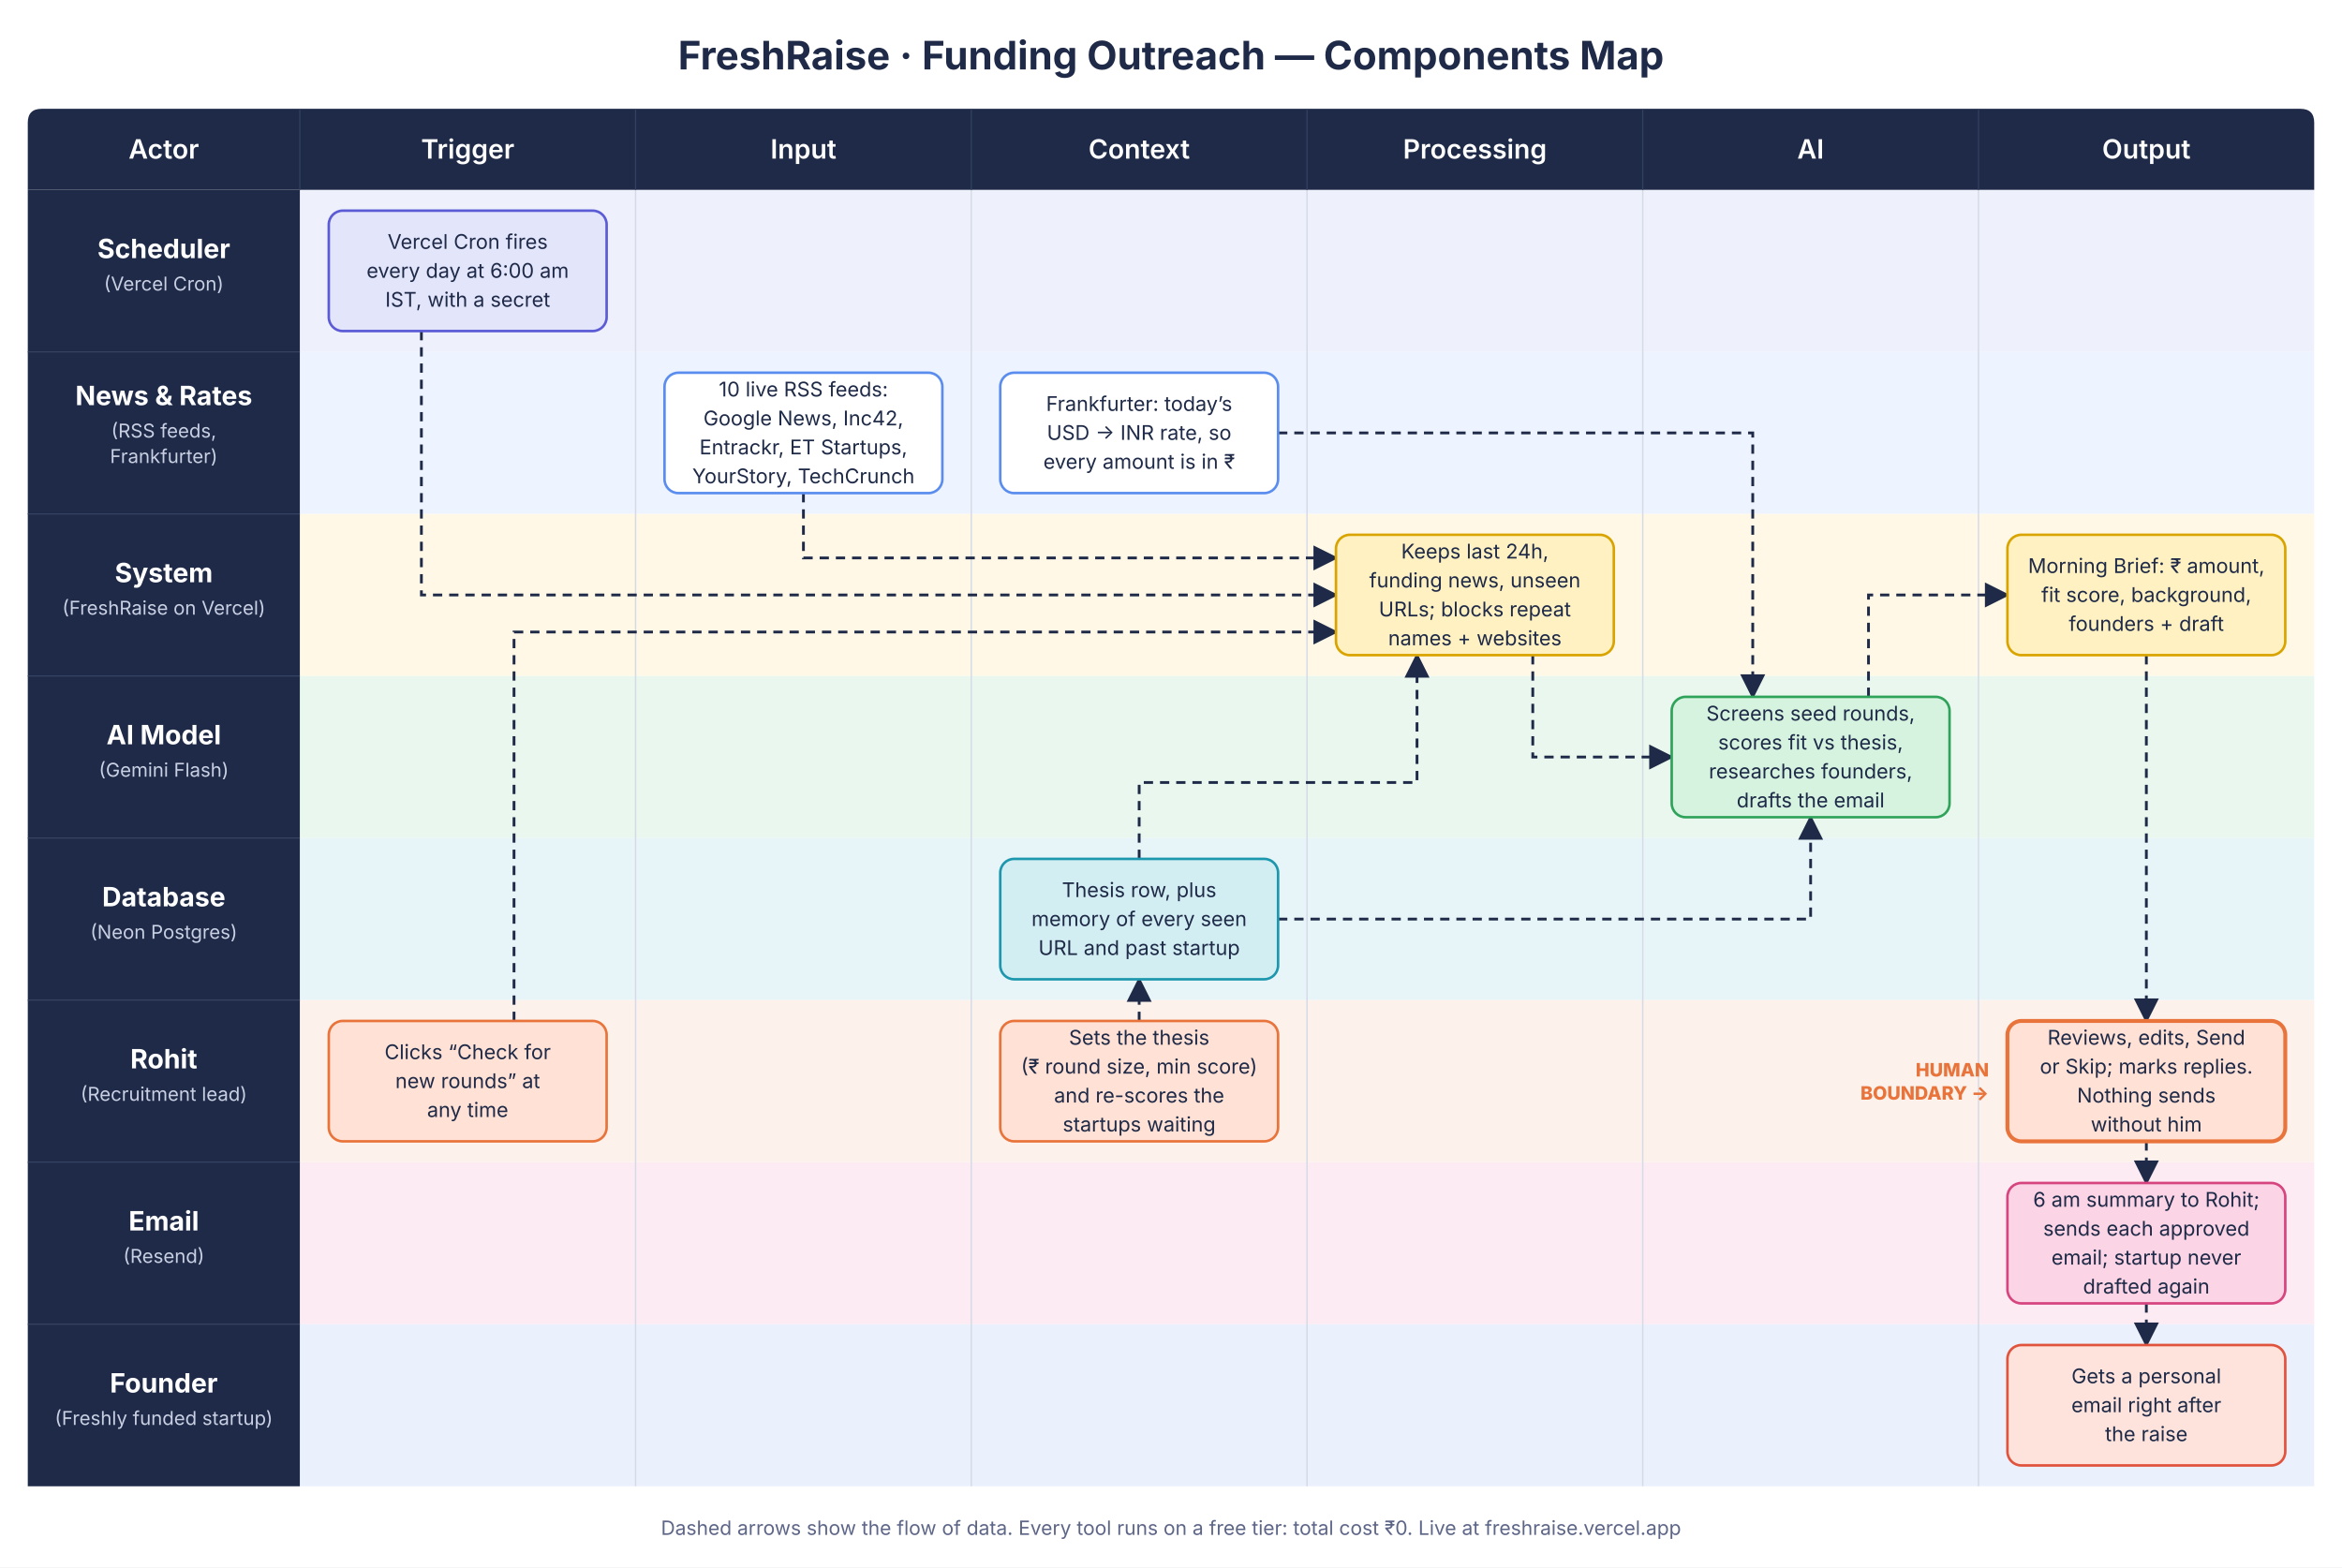
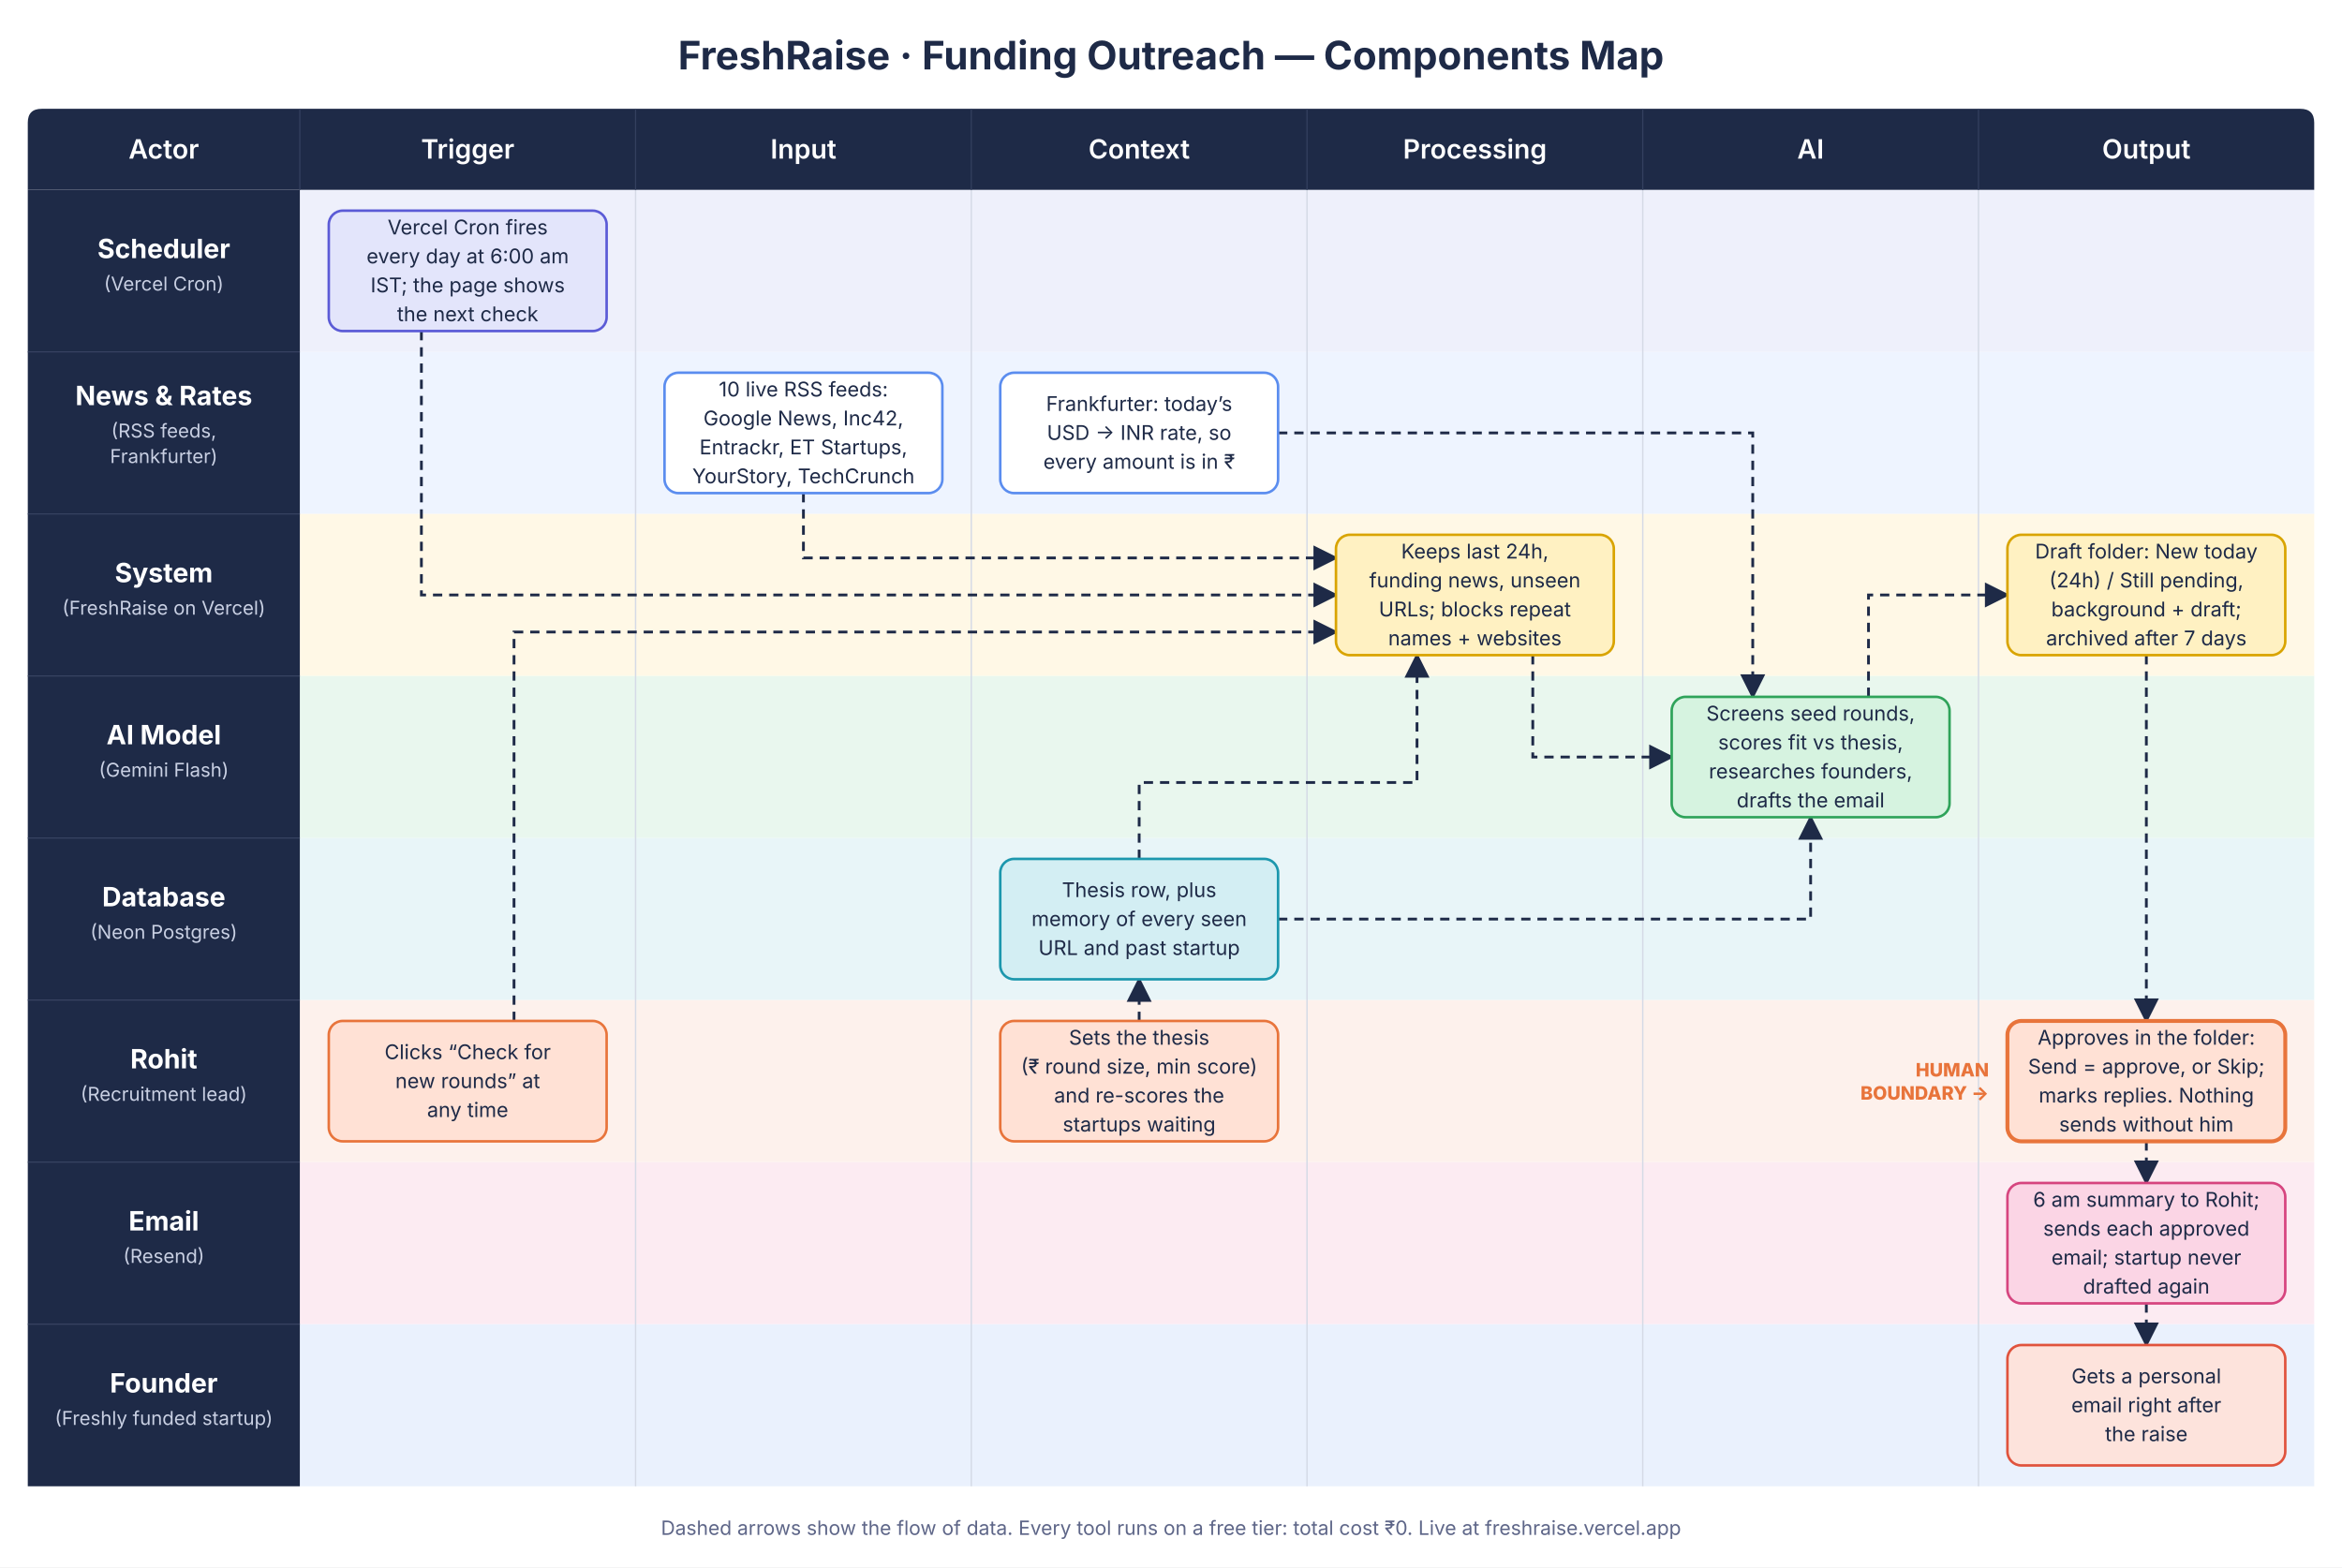
<svg xmlns="http://www.w3.org/2000/svg" viewBox="0 0 2023 1354" width="2023" height="1354" font-family="'Segoe UI', 'Inter', 'Helvetica Neue', Arial, sans-serif">
  <defs>
    <marker id="head" viewBox="0 0 10 10" refX="9" refY="5" markerWidth="9" markerHeight="9" orient="auto-start-reverse">
      <path d="M0 0 L10 5 L0 10Z" fill="#1e2a47" />
    </marker>
  </defs>
  <rect width="2023" height="1354" fill="#ffffff" />
  <text x="1011.5" y="60" text-anchor="middle" font-size="34" font-weight="700" fill="#1e2a47">FreshRaise · Funding Outreach — Components Map</text>
  <rect x="259" y="164" width="1740" height="140" fill="#eef0fb" />
  <rect x="24" y="164" width="235" height="140" fill="#1e2a47" />
  <text x="141.5" y="223" text-anchor="middle" font-size="23" font-weight="700" fill="#ffffff">Scheduler</text>
  <text x="141.5" y="251" text-anchor="middle" font-size="16.5" fill="#c9d0e3">(Vercel Cron)</text>
  <rect x="259" y="304" width="1740" height="140" fill="#eef4ff" />
  <rect x="24" y="304" width="235" height="140" fill="#1e2a47" />
  <line x1="24" y1="304" x2="259" y2="304" stroke="#34405f" stroke-width="1" />
  <text x="141.5" y="350" text-anchor="middle" font-size="23" font-weight="700" fill="#ffffff">News &amp; Rates</text>
  <text x="141.5" y="378" text-anchor="middle" font-size="16.5" fill="#c9d0e3">(RSS feeds,</text>
  <text x="141.5" y="400" text-anchor="middle" font-size="16.5" fill="#c9d0e3">Frankfurter)</text>
  <rect x="259" y="444" width="1740" height="140" fill="#fff8e6" />
  <rect x="24" y="444" width="235" height="140" fill="#1e2a47" />
  <line x1="24" y1="444" x2="259" y2="444" stroke="#34405f" stroke-width="1" />
  <text x="141.5" y="503" text-anchor="middle" font-size="23" font-weight="700" fill="#ffffff">System</text>
  <text x="141.5" y="531" text-anchor="middle" font-size="16.5" fill="#c9d0e3">(FreshRaise on Vercel)</text>
  <rect x="259" y="584" width="1740" height="140" fill="#e9f7ee" />
  <rect x="24" y="584" width="235" height="140" fill="#1e2a47" />
  <line x1="24" y1="584" x2="259" y2="584" stroke="#34405f" stroke-width="1" />
  <text x="141.5" y="643" text-anchor="middle" font-size="23" font-weight="700" fill="#ffffff">AI Model</text>
  <text x="141.5" y="671" text-anchor="middle" font-size="16.5" fill="#c9d0e3">(Gemini Flash)</text>
  <rect x="259" y="724" width="1740" height="140" fill="#e8f5f8" />
  <rect x="24" y="724" width="235" height="140" fill="#1e2a47" />
  <line x1="24" y1="724" x2="259" y2="724" stroke="#34405f" stroke-width="1" />
  <text x="141.5" y="783" text-anchor="middle" font-size="23" font-weight="700" fill="#ffffff">Database</text>
  <text x="141.5" y="811" text-anchor="middle" font-size="16.5" fill="#c9d0e3">(Neon Postgres)</text>
  <rect x="259" y="864" width="1740" height="140" fill="#fdf1ec" />
  <rect x="24" y="864" width="235" height="140" fill="#1e2a47" />
  <line x1="24" y1="864" x2="259" y2="864" stroke="#34405f" stroke-width="1" />
  <text x="141.5" y="923" text-anchor="middle" font-size="23" font-weight="700" fill="#ffffff">Rohit</text>
  <text x="141.5" y="951" text-anchor="middle" font-size="16.5" fill="#c9d0e3">(Recruitment lead)</text>
  <rect x="259" y="1004" width="1740" height="140" fill="#fcebf2" />
  <rect x="24" y="1004" width="235" height="140" fill="#1e2a47" />
  <line x1="24" y1="1004" x2="259" y2="1004" stroke="#34405f" stroke-width="1" />
  <text x="141.5" y="1063" text-anchor="middle" font-size="23" font-weight="700" fill="#ffffff">Email</text>
  <text x="141.5" y="1091" text-anchor="middle" font-size="16.5" fill="#c9d0e3">(Resend)</text>
  <rect x="259" y="1144" width="1740" height="140" fill="#eaf1fd" />
  <rect x="24" y="1144" width="235" height="140" fill="#1e2a47" />
  <line x1="24" y1="1144" x2="259" y2="1144" stroke="#34405f" stroke-width="1" />
  <text x="141.5" y="1203" text-anchor="middle" font-size="23" font-weight="700" fill="#ffffff">Founder</text>
  <text x="141.5" y="1231" text-anchor="middle" font-size="16.5" fill="#c9d0e3">(Freshly funded startup)</text>
  <line x1="549" y1="94" x2="549" y2="1284" stroke="#d5dae6" stroke-width="1.2" />
  <line x1="839" y1="94" x2="839" y2="1284" stroke="#d5dae6" stroke-width="1.2" />
  <line x1="1129" y1="94" x2="1129" y2="1284" stroke="#d5dae6" stroke-width="1.2" />
  <line x1="1419" y1="94" x2="1419" y2="1284" stroke="#d5dae6" stroke-width="1.2" />
  <line x1="1709" y1="94" x2="1709" y2="1284" stroke="#d5dae6" stroke-width="1.2" />
  <path d="M36 94 H1987 Q1999 94 1999 106 V164 H24 V106 Q24 94 36 94Z" fill="#1e2a47" />
  <text x="141.5" y="137" text-anchor="middle" font-size="23" font-weight="600" fill="#ffffff">Actor</text>
  <line x1="259" y1="94" x2="259" y2="164" stroke="#34405f" stroke-width="1" />
  <text x="404" y="137" text-anchor="middle" font-size="23" font-weight="600" fill="#ffffff">Trigger</text>
  <line x1="549" y1="94" x2="549" y2="164" stroke="#34405f" stroke-width="1" />
  <text x="694" y="137" text-anchor="middle" font-size="23" font-weight="600" fill="#ffffff">Input</text>
  <line x1="839" y1="94" x2="839" y2="164" stroke="#34405f" stroke-width="1" />
  <text x="984" y="137" text-anchor="middle" font-size="23" font-weight="600" fill="#ffffff">Context</text>
  <line x1="1129" y1="94" x2="1129" y2="164" stroke="#34405f" stroke-width="1" />
  <text x="1274" y="137" text-anchor="middle" font-size="23" font-weight="600" fill="#ffffff">Processing</text>
  <line x1="1419" y1="94" x2="1419" y2="164" stroke="#34405f" stroke-width="1" />
  <text x="1564" y="137" text-anchor="middle" font-size="23" font-weight="600" fill="#ffffff">AI</text>
  <line x1="1709" y1="94" x2="1709" y2="164" stroke="#34405f" stroke-width="1" />
  <text x="1854" y="137" text-anchor="middle" font-size="23" font-weight="600" fill="#ffffff">Output</text>
  <path d="M364 286 L364 514 L1154 514" fill="none" stroke="#1e2a47" stroke-width="2.4" stroke-dasharray="8 6" marker-end="url(#head)" />
  <path d="M694 426 L694 482 L1154 482" fill="none" stroke="#1e2a47" stroke-width="2.4" stroke-dasharray="8 6" marker-end="url(#head)" />
  <path d="M444 882 L444 546 L1154 546" fill="none" stroke="#1e2a47" stroke-width="2.4" stroke-dasharray="8 6" marker-end="url(#head)" />
  <path d="M1104 374 L1514 374 L1514 602" fill="none" stroke="#1e2a47" stroke-width="2.4" stroke-dasharray="8 6" marker-end="url(#head)" />
  <path d="M1324 566 L1324 654 L1444 654" fill="none" stroke="#1e2a47" stroke-width="2.4" stroke-dasharray="8 6" marker-end="url(#head)" />
  <path d="M984 742 L984 676 L1224 676 L1224 566" fill="none" stroke="#1e2a47" stroke-width="2.4" stroke-dasharray="8 6" marker-end="url(#head)" />
  <path d="M1104 794 L1564 794 L1564 706" fill="none" stroke="#1e2a47" stroke-width="2.4" stroke-dasharray="8 6" marker-end="url(#head)" />
  <path d="M984 882 L984 846" fill="none" stroke="#1e2a47" stroke-width="2.4" stroke-dasharray="8 6" marker-end="url(#head)" />
  <path d="M1614 602 L1614 514 L1734 514" fill="none" stroke="#1e2a47" stroke-width="2.4" stroke-dasharray="8 6" marker-end="url(#head)" />
  <path d="M1854 566 L1854 882" fill="none" stroke="#1e2a47" stroke-width="2.4" stroke-dasharray="8 6" marker-end="url(#head)" />
  <path d="M1854 986 L1854 1022" fill="none" stroke="#1e2a47" stroke-width="2.4" stroke-dasharray="8 6" marker-end="url(#head)" />
  <path d="M1854 1126 L1854 1162" fill="none" stroke="#1e2a47" stroke-width="2.4" stroke-dasharray="8 6" marker-end="url(#head)" />
  <rect x="284" y="182" width="240" height="104" rx="12" fill="#e3e5fb" stroke="#5b5bd6" stroke-width="2.2" />
-   <text x="404" y="215" text-anchor="middle" font-size="17.5" fill="#1e2a47">Vercel Cron fires</text>
-   <text x="404" y="240" text-anchor="middle" font-size="17.5" fill="#1e2a47">every day at 6:00 am</text>
-   <text x="404" y="265" text-anchor="middle" font-size="17.5" fill="#1e2a47">IST, with a secret</text>
+   <text x="404" y="202.5" text-anchor="middle" font-size="17.5" fill="#1e2a47">Vercel Cron fires</text>
+   <text x="404" y="227.5" text-anchor="middle" font-size="17.5" fill="#1e2a47">every day at 6:00 am</text>
+   <text x="404" y="252.5" text-anchor="middle" font-size="17.5" fill="#1e2a47">IST; the page shows</text>
+   <text x="404" y="277.5" text-anchor="middle" font-size="17.5" fill="#1e2a47">the next check</text>
  <rect x="284" y="882" width="240" height="104" rx="12" fill="#ffe1d5" stroke="#e8743b" stroke-width="2.2" />
  <text x="404" y="915" text-anchor="middle" font-size="17.5" fill="#1e2a47">Clicks “Check for</text>
  <text x="404" y="940" text-anchor="middle" font-size="17.5" fill="#1e2a47">new rounds” at</text>
  <text x="404" y="965" text-anchor="middle" font-size="17.5" fill="#1e2a47">any time</text>
  <rect x="574" y="322" width="240" height="104" rx="12" fill="#ffffff" stroke="#5b8def" stroke-width="2.2" />
  <text x="694" y="342.5" text-anchor="middle" font-size="17.5" fill="#1e2a47">10 live RSS feeds:</text>
  <text x="694" y="367.5" text-anchor="middle" font-size="17.5" fill="#1e2a47">Google News, Inc42,</text>
  <text x="694" y="392.5" text-anchor="middle" font-size="17.5" fill="#1e2a47">Entrackr, ET Startups,</text>
  <text x="694" y="417.5" text-anchor="middle" font-size="17.5" fill="#1e2a47">YourStory, TechCrunch</text>
  <rect x="864" y="322" width="240" height="104" rx="12" fill="#ffffff" stroke="#5b8def" stroke-width="2.2" />
  <text x="984" y="355" text-anchor="middle" font-size="17.5" fill="#1e2a47">Frankfurter: today’s</text>
  <text x="984" y="380" text-anchor="middle" font-size="17.5" fill="#1e2a47">USD → INR rate, so</text>
  <text x="984" y="405" text-anchor="middle" font-size="17.5" fill="#1e2a47">every amount is in ₹</text>
  <rect x="864" y="742" width="240" height="104" rx="12" fill="#d3eef3" stroke="#1c97ad" stroke-width="2.2" />
  <text x="984" y="775" text-anchor="middle" font-size="17.5" fill="#1e2a47">Thesis row, plus</text>
  <text x="984" y="800" text-anchor="middle" font-size="17.5" fill="#1e2a47">memory of every seen</text>
  <text x="984" y="825" text-anchor="middle" font-size="17.5" fill="#1e2a47">URL and past startup</text>
  <rect x="864" y="882" width="240" height="104" rx="12" fill="#ffe1d5" stroke="#e8743b" stroke-width="2.2" />
  <text x="984" y="902.5" text-anchor="middle" font-size="17.5" fill="#1e2a47">Sets the thesis</text>
  <text x="984" y="927.5" text-anchor="middle" font-size="17.5" fill="#1e2a47">(₹ round size, min score)</text>
  <text x="984" y="952.5" text-anchor="middle" font-size="17.5" fill="#1e2a47">and re-scores the</text>
  <text x="984" y="977.5" text-anchor="middle" font-size="17.5" fill="#1e2a47">startups waiting</text>
  <rect x="1154" y="462" width="240" height="104" rx="12" fill="#fff1c2" stroke="#d9a400" stroke-width="2.2" />
  <text x="1274" y="482.5" text-anchor="middle" font-size="17.5" fill="#1e2a47">Keeps last 24h,</text>
  <text x="1274" y="507.5" text-anchor="middle" font-size="17.5" fill="#1e2a47">funding news, unseen</text>
  <text x="1274" y="532.5" text-anchor="middle" font-size="17.5" fill="#1e2a47">URLs; blocks repeat</text>
  <text x="1274" y="557.5" text-anchor="middle" font-size="17.5" fill="#1e2a47">names + websites</text>
  <rect x="1444" y="602" width="240" height="104" rx="12" fill="#d6f3e0" stroke="#2fa35a" stroke-width="2.2" />
  <text x="1564" y="622.5" text-anchor="middle" font-size="17.5" fill="#1e2a47">Screens seed rounds,</text>
  <text x="1564" y="647.5" text-anchor="middle" font-size="17.5" fill="#1e2a47">scores fit vs thesis,</text>
  <text x="1564" y="672.5" text-anchor="middle" font-size="17.5" fill="#1e2a47">researches founders,</text>
  <text x="1564" y="697.5" text-anchor="middle" font-size="17.5" fill="#1e2a47">drafts the email</text>
  <rect x="1734" y="462" width="240" height="104" rx="12" fill="#fff1c2" stroke="#d9a400" stroke-width="2.2" />
-   <text x="1854" y="495" text-anchor="middle" font-size="17.5" fill="#1e2a47">Morning Brief: ₹ amount,</text>
-   <text x="1854" y="520" text-anchor="middle" font-size="17.5" fill="#1e2a47">fit score, background,</text>
-   <text x="1854" y="545" text-anchor="middle" font-size="17.5" fill="#1e2a47">founders + draft</text>
+   <text x="1854" y="482.5" text-anchor="middle" font-size="17.5" fill="#1e2a47">Draft folder: New today</text>
+   <text x="1854" y="507.5" text-anchor="middle" font-size="17.5" fill="#1e2a47">(24h) / Still pending,</text>
+   <text x="1854" y="532.5" text-anchor="middle" font-size="17.5" fill="#1e2a47">background + draft;</text>
+   <text x="1854" y="557.5" text-anchor="middle" font-size="17.5" fill="#1e2a47">archived after 7 days</text>
  <rect x="1734" y="882" width="240" height="104" rx="12" fill="#ffe1d5" stroke="#e8743b" stroke-width="3.4" />
-   <text x="1854" y="902.5" text-anchor="middle" font-size="17.5" fill="#1e2a47">Reviews, edits, Send</text>
-   <text x="1854" y="927.5" text-anchor="middle" font-size="17.5" fill="#1e2a47">or Skip; marks replies.</text>
-   <text x="1854" y="952.5" text-anchor="middle" font-size="17.5" fill="#1e2a47">Nothing sends</text>
-   <text x="1854" y="977.5" text-anchor="middle" font-size="17.5" fill="#1e2a47">without him</text>
+   <text x="1854" y="902.5" text-anchor="middle" font-size="17.5" fill="#1e2a47">Approves in the folder:</text>
+   <text x="1854" y="927.5" text-anchor="middle" font-size="17.5" fill="#1e2a47">Send = approve, or Skip;</text>
+   <text x="1854" y="952.5" text-anchor="middle" font-size="17.5" fill="#1e2a47">marks replies. Nothing</text>
+   <text x="1854" y="977.5" text-anchor="middle" font-size="17.5" fill="#1e2a47">sends without him</text>
  <text x="1718" y="930" text-anchor="end" font-size="16" font-weight="800" fill="#e8743b">HUMAN</text>
  <text x="1718" y="950" text-anchor="end" font-size="16" font-weight="800" fill="#e8743b">BOUNDARY →</text>
  <rect x="1734" y="1022" width="240" height="104" rx="12" fill="#fbd5e5" stroke="#d6457f" stroke-width="2.2" />
  <text x="1854" y="1042.5" text-anchor="middle" font-size="17.5" fill="#1e2a47">6 am summary to Rohit;</text>
  <text x="1854" y="1067.5" text-anchor="middle" font-size="17.5" fill="#1e2a47">sends each approved</text>
  <text x="1854" y="1092.5" text-anchor="middle" font-size="17.5" fill="#1e2a47">email; startup never</text>
  <text x="1854" y="1117.5" text-anchor="middle" font-size="17.5" fill="#1e2a47">drafted again</text>
  <rect x="1734" y="1162" width="240" height="104" rx="12" fill="#fde3dc" stroke="#e0533d" stroke-width="2.2" />
  <text x="1854" y="1195" text-anchor="middle" font-size="17.5" fill="#1e2a47">Gets a personal</text>
  <text x="1854" y="1220" text-anchor="middle" font-size="17.5" fill="#1e2a47">email right after</text>
  <text x="1854" y="1245" text-anchor="middle" font-size="17.5" fill="#1e2a47">the raise</text>
  <text x="1011.5" y="1326" text-anchor="middle" font-size="17" fill="#5e6688">Dashed arrows show the flow of data. Every tool runs on a free tier: total cost ₹0. Live at freshraise.vercel.app</text>
</svg>
